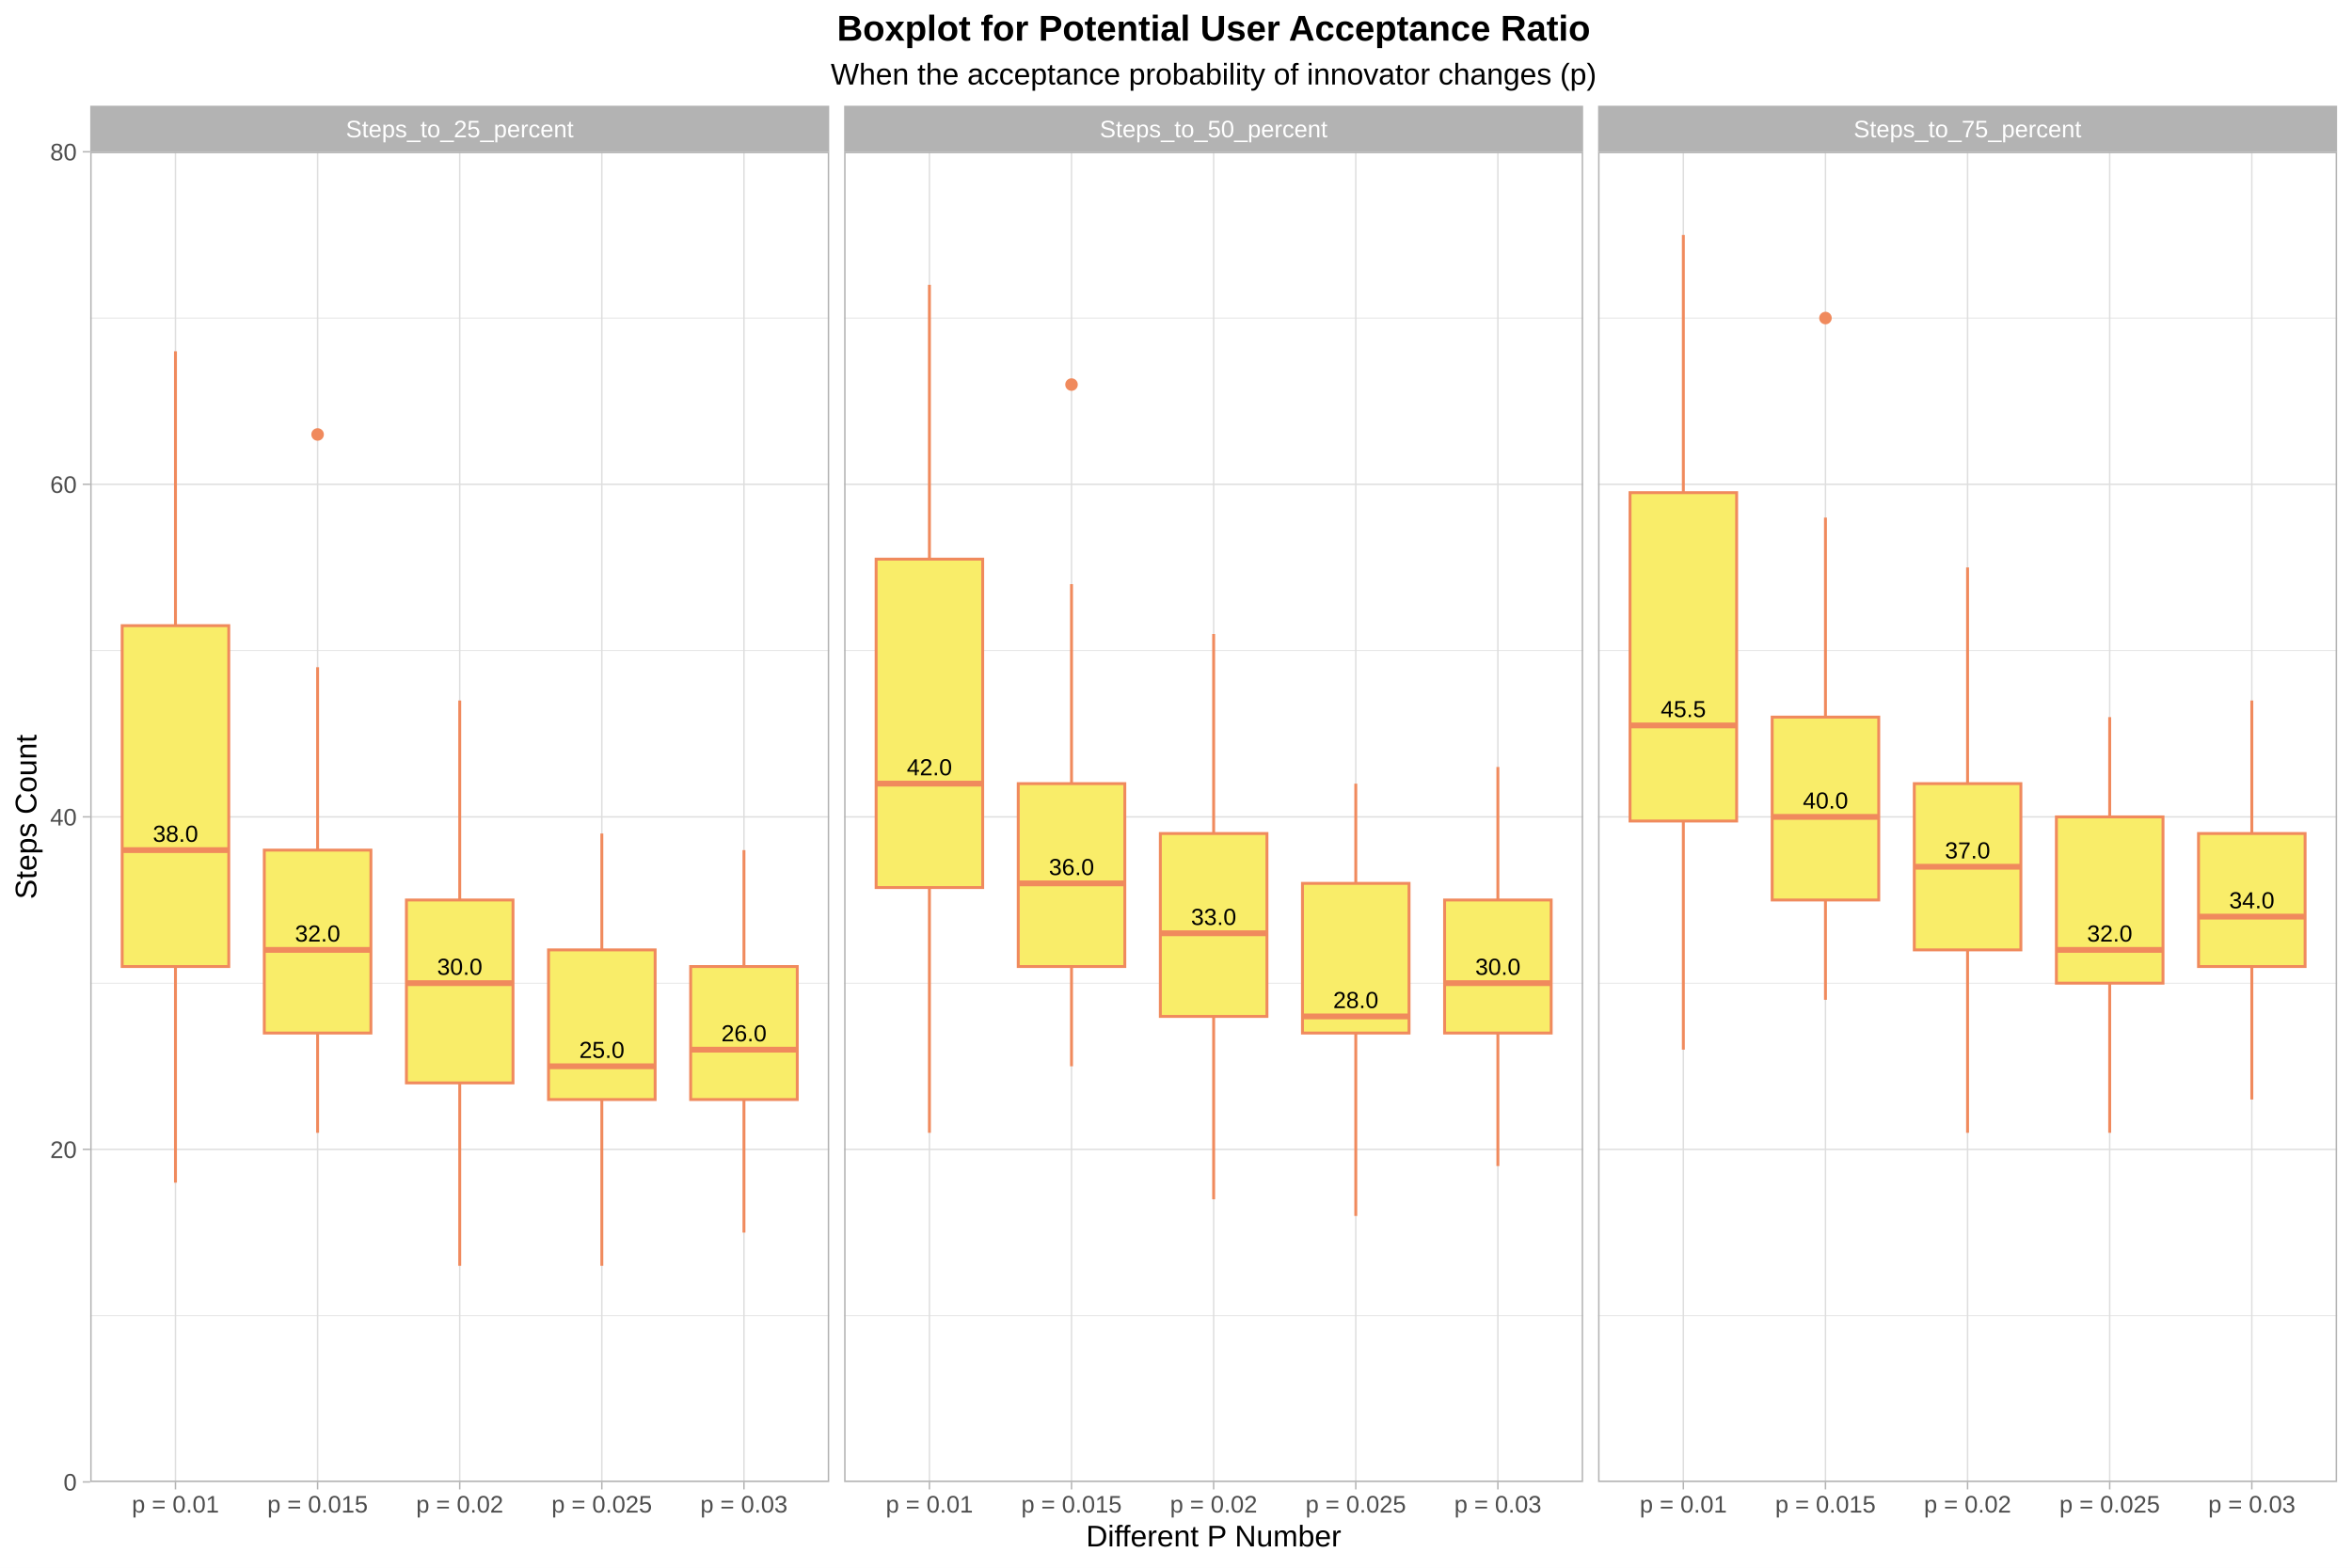
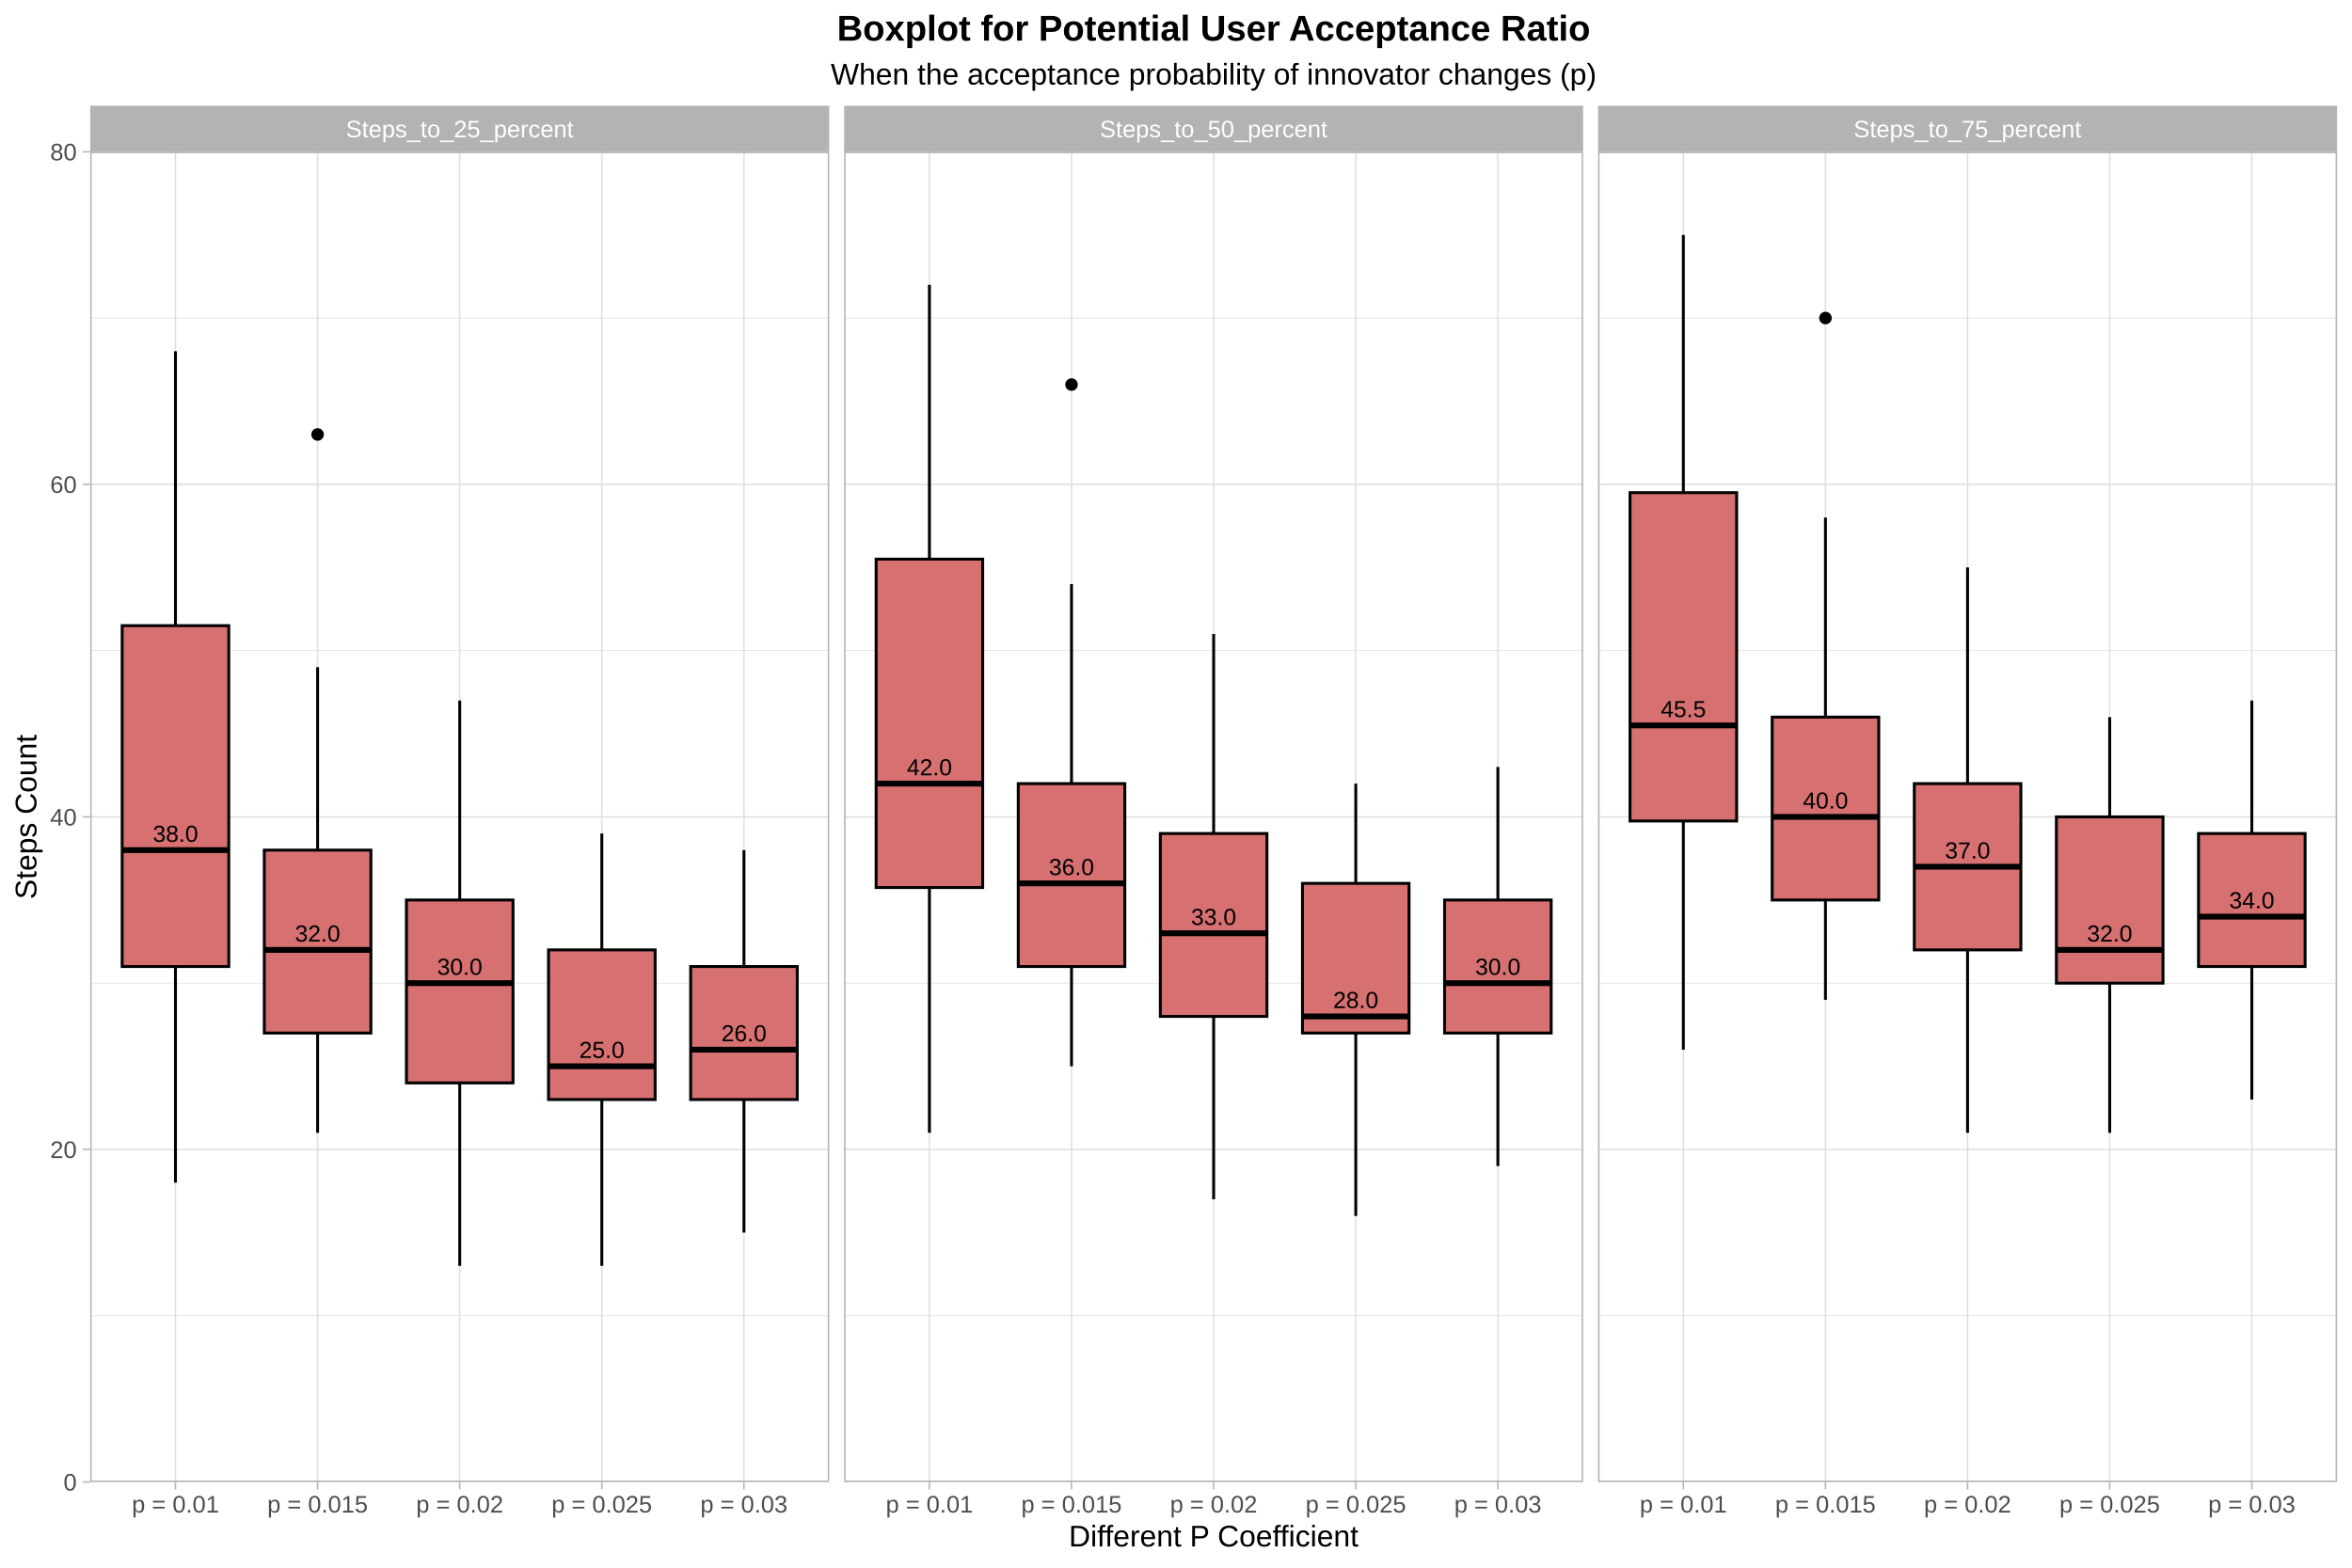
<svg xmlns="http://www.w3.org/2000/svg" class="svglite" width="864.00pt" height="576.00pt" viewBox="0 0 864.00 576.00">
  <defs>
    <style type="text/css">
    .svglite line, .svglite polyline, .svglite polygon, .svglite path, .svglite rect, .svglite circle {
      fill: none;
      stroke: #000000;
      stroke-linecap: round;
      stroke-linejoin: round;
      stroke-miterlimit: 10.00;
    }
    .svglite text {
      white-space: pre;
    }
  </style>
  </defs>
  <rect width="100%" height="100%" style="stroke: none; fill: #FFFFFF;" />
  <defs>
    <clipPath id="cpMC4wMHw4NjQuMDB8MC4wMHw1NzYuMDA=">
      <rect x="0.00" y="0.00" width="864.00" height="576.00" />
    </clipPath>
  </defs>
  <g clip-path="url(#cpMC4wMHw4NjQuMDB8MC4wMHw1NzYuMDA=)">
    <rect x="0.00" y="0.00" width="864.00" height="576.00" style="stroke-width: 1.07; stroke: #FFFFFF; fill: #FFFFFF;" />
  </g>
  <defs>
    <clipPath id="cpMzMuMTR8MzA0LjYxfDU1Ljc3fDU0NC41MA==">
      <rect x="33.14" y="55.77" width="271.47" height="488.73" />
    </clipPath>
  </defs>
  <g clip-path="url(#cpMzMuMTR8MzA0LjYxfDU1Ljc3fDU0NC41MA==)">
    <rect x="33.14" y="55.77" width="271.47" height="488.73" style="stroke-width: 1.07; stroke: none; fill: #FFFFFF;" />
    <polyline points="33.14,483.41 304.61,483.41 " style="stroke-width: 0.27; stroke: #DEDEDE; stroke-linecap: butt;" />
    <polyline points="33.14,361.23 304.61,361.23 " style="stroke-width: 0.27; stroke: #DEDEDE; stroke-linecap: butt;" />
    <polyline points="33.14,239.04 304.61,239.04 " style="stroke-width: 0.27; stroke: #DEDEDE; stroke-linecap: butt;" />
    <polyline points="33.14,116.86 304.61,116.86 " style="stroke-width: 0.27; stroke: #DEDEDE; stroke-linecap: butt;" />
    <polyline points="33.14,544.50 304.61,544.50 " style="stroke-width: 0.53; stroke: #DEDEDE; stroke-linecap: butt;" />
    <polyline points="33.14,422.32 304.61,422.32 " style="stroke-width: 0.53; stroke: #DEDEDE; stroke-linecap: butt;" />
    <polyline points="33.14,300.14 304.61,300.14 " style="stroke-width: 0.53; stroke: #DEDEDE; stroke-linecap: butt;" />
    <polyline points="33.14,177.95 304.61,177.95 " style="stroke-width: 0.53; stroke: #DEDEDE; stroke-linecap: butt;" />
    <polyline points="33.14,55.77 304.61,55.77 " style="stroke-width: 0.53; stroke: #DEDEDE; stroke-linecap: butt;" />
    <polyline points="64.46,544.50 64.46,55.77 " style="stroke-width: 0.53; stroke: #DEDEDE; stroke-linecap: butt;" />
    <polyline points="116.67,544.50 116.67,55.77 " style="stroke-width: 0.53; stroke: #DEDEDE; stroke-linecap: butt;" />
    <polyline points="168.88,544.50 168.88,55.77 " style="stroke-width: 0.53; stroke: #DEDEDE; stroke-linecap: butt;" />
    <polyline points="221.08,544.50 221.08,55.77 " style="stroke-width: 0.53; stroke: #DEDEDE; stroke-linecap: butt;" />
    <polyline points="273.29,544.50 273.29,55.77 " style="stroke-width: 0.53; stroke: #DEDEDE; stroke-linecap: butt;" />
-     <line x1="64.46" y1="229.88" x2="64.46" y2="129.08" style="stroke-width: 1.07; stroke: #F08A5D; stroke-linecap: butt;" />
-     <line x1="64.46" y1="355.12" x2="64.46" y2="434.54" style="stroke-width: 1.07; stroke: #F08A5D; stroke-linecap: butt;" />
-     <polygon points="44.88,229.88 44.88,355.12 84.04,355.12 84.04,229.88 44.88,229.88 " style="stroke-width: 1.07; stroke: #F08A5D; stroke-linecap: butt; stroke-linejoin: miter; fill: #F9ED69;" />
-     <line x1="44.88" y1="312.35" x2="84.04" y2="312.35" style="stroke-width: 2.13; stroke: #F08A5D; stroke-linecap: butt; stroke-linejoin: miter;" />
-     <circle cx="116.67" cy="159.63" r="1.95" style="stroke-width: 0.71; stroke: #F08A5D; fill: #F08A5D;" />
-     <line x1="116.67" y1="312.35" x2="116.67" y2="245.15" style="stroke-width: 1.07; stroke: #F08A5D; stroke-linecap: butt;" />
-     <line x1="116.67" y1="379.56" x2="116.67" y2="416.21" style="stroke-width: 1.07; stroke: #F08A5D; stroke-linecap: butt;" />
-     <polygon points="97.09,312.35 97.09,379.56 136.25,379.56 136.25,312.35 97.09,312.35 " style="stroke-width: 1.07; stroke: #F08A5D; stroke-linecap: butt; stroke-linejoin: miter; fill: #F9ED69;" />
-     <line x1="97.09" y1="349.01" x2="136.25" y2="349.01" style="stroke-width: 2.13; stroke: #F08A5D; stroke-linecap: butt; stroke-linejoin: miter;" />
-     <line x1="168.88" y1="330.68" x2="168.88" y2="257.37" style="stroke-width: 1.07; stroke: #F08A5D; stroke-linecap: butt;" />
-     <line x1="168.88" y1="397.88" x2="168.88" y2="465.08" style="stroke-width: 1.07; stroke: #F08A5D; stroke-linecap: butt;" />
-     <polygon points="149.30,330.68 149.30,397.88 188.45,397.88 188.45,330.68 149.30,330.68 " style="stroke-width: 1.07; stroke: #F08A5D; stroke-linecap: butt; stroke-linejoin: miter; fill: #F9ED69;" />
-     <line x1="149.30" y1="361.23" x2="188.45" y2="361.23" style="stroke-width: 2.13; stroke: #F08A5D; stroke-linecap: butt; stroke-linejoin: miter;" />
-     <line x1="221.08" y1="349.01" x2="221.08" y2="306.25" style="stroke-width: 1.07; stroke: #F08A5D; stroke-linecap: butt;" />
-     <line x1="221.08" y1="403.99" x2="221.08" y2="465.08" style="stroke-width: 1.07; stroke: #F08A5D; stroke-linecap: butt;" />
-     <polygon points="201.50,349.01 201.50,403.99 240.66,403.99 240.66,349.01 201.50,349.01 " style="stroke-width: 1.07; stroke: #F08A5D; stroke-linecap: butt; stroke-linejoin: miter; fill: #F9ED69;" />
-     <line x1="201.50" y1="391.77" x2="240.66" y2="391.77" style="stroke-width: 2.13; stroke: #F08A5D; stroke-linecap: butt; stroke-linejoin: miter;" />
-     <line x1="273.29" y1="355.12" x2="273.29" y2="312.35" style="stroke-width: 1.07; stroke: #F08A5D; stroke-linecap: butt;" />
-     <line x1="273.29" y1="403.99" x2="273.29" y2="452.87" style="stroke-width: 1.07; stroke: #F08A5D; stroke-linecap: butt;" />
-     <polygon points="253.71,355.12 253.71,403.99 292.87,403.99 292.87,355.12 253.71,355.12 " style="stroke-width: 1.07; stroke: #F08A5D; stroke-linecap: butt; stroke-linejoin: miter; fill: #F9ED69;" />
-     <line x1="253.71" y1="385.67" x2="292.87" y2="385.67" style="stroke-width: 2.13; stroke: #F08A5D; stroke-linecap: butt; stroke-linejoin: miter;" />
+     <line x1="64.46" y1="229.88" x2="64.46" y2="129.08" style="stroke-width: 1.07; stroke-linecap: butt;" />
+     <line x1="64.46" y1="355.12" x2="64.46" y2="434.54" style="stroke-width: 1.07; stroke-linecap: butt;" />
+     <polygon points="44.88,229.88 44.88,355.12 84.04,355.12 84.04,229.88 44.88,229.88 " style="stroke-width: 1.07; stroke-linecap: butt; stroke-linejoin: miter; fill: #D77071;" />
+     <line x1="44.88" y1="312.35" x2="84.04" y2="312.35" style="stroke-width: 2.13; stroke-linecap: butt; stroke-linejoin: miter;" />
+     <circle cx="116.67" cy="159.63" r="1.95" style="stroke-width: 0.71; fill: #000000;" />
+     <line x1="116.67" y1="312.35" x2="116.67" y2="245.15" style="stroke-width: 1.07; stroke-linecap: butt;" />
+     <line x1="116.67" y1="379.56" x2="116.67" y2="416.21" style="stroke-width: 1.07; stroke-linecap: butt;" />
+     <polygon points="97.09,312.35 97.09,379.56 136.25,379.56 136.25,312.35 97.09,312.35 " style="stroke-width: 1.07; stroke-linecap: butt; stroke-linejoin: miter; fill: #D77071;" />
+     <line x1="97.09" y1="349.01" x2="136.25" y2="349.01" style="stroke-width: 2.13; stroke-linecap: butt; stroke-linejoin: miter;" />
+     <line x1="168.88" y1="330.68" x2="168.88" y2="257.37" style="stroke-width: 1.07; stroke-linecap: butt;" />
+     <line x1="168.88" y1="397.88" x2="168.88" y2="465.08" style="stroke-width: 1.07; stroke-linecap: butt;" />
+     <polygon points="149.30,330.68 149.30,397.88 188.45,397.88 188.45,330.68 149.30,330.68 " style="stroke-width: 1.07; stroke-linecap: butt; stroke-linejoin: miter; fill: #D77071;" />
+     <line x1="149.30" y1="361.23" x2="188.45" y2="361.23" style="stroke-width: 2.13; stroke-linecap: butt; stroke-linejoin: miter;" />
+     <line x1="221.08" y1="349.01" x2="221.08" y2="306.25" style="stroke-width: 1.07; stroke-linecap: butt;" />
+     <line x1="221.08" y1="403.99" x2="221.08" y2="465.08" style="stroke-width: 1.07; stroke-linecap: butt;" />
+     <polygon points="201.50,349.01 201.50,403.99 240.66,403.99 240.66,349.01 201.50,349.01 " style="stroke-width: 1.07; stroke-linecap: butt; stroke-linejoin: miter; fill: #D77071;" />
+     <line x1="201.50" y1="391.77" x2="240.66" y2="391.77" style="stroke-width: 2.13; stroke-linecap: butt; stroke-linejoin: miter;" />
+     <line x1="273.29" y1="355.12" x2="273.29" y2="312.35" style="stroke-width: 1.07; stroke-linecap: butt;" />
+     <line x1="273.29" y1="403.99" x2="273.29" y2="452.87" style="stroke-width: 1.07; stroke-linecap: butt;" />
+     <polygon points="253.71,355.12 253.71,403.99 292.87,403.99 292.87,355.12 253.71,355.12 " style="stroke-width: 1.07; stroke-linecap: butt; stroke-linejoin: miter; fill: #D77071;" />
+     <line x1="253.71" y1="385.67" x2="292.87" y2="385.67" style="stroke-width: 2.13; stroke-linecap: butt; stroke-linejoin: miter;" />
    <text x="64.46" y="309.30" text-anchor="middle" style="font-size: 8.54px; font-family: &quot;Arial&quot;;" textLength="16.60px" lengthAdjust="spacingAndGlyphs">38.0</text>
    <text x="116.67" y="345.95" text-anchor="middle" style="font-size: 8.54px; font-family: &quot;Arial&quot;;" textLength="16.60px" lengthAdjust="spacingAndGlyphs">32.0</text>
    <text x="168.88" y="358.17" text-anchor="middle" style="font-size: 8.54px; font-family: &quot;Arial&quot;;" textLength="16.60px" lengthAdjust="spacingAndGlyphs">30.0</text>
    <text x="221.08" y="388.72" text-anchor="middle" style="font-size: 8.54px; font-family: &quot;Arial&quot;;" textLength="16.60px" lengthAdjust="spacingAndGlyphs">25.0</text>
    <text x="273.29" y="382.61" text-anchor="middle" style="font-size: 8.54px; font-family: &quot;Arial&quot;;" textLength="16.60px" lengthAdjust="spacingAndGlyphs">26.0</text>
    <rect x="33.14" y="55.77" width="271.47" height="488.73" style="stroke-width: 1.07; stroke: #B3B3B3;" />
  </g>
  <g clip-path="url(#cpMC4wMHw4NjQuMDB8MC4wMHw1NzYuMDA=)">
</g>
  <defs>
    <clipPath id="cpMzEwLjA5fDU4MS41N3w1NS43N3w1NDQuNTA=">
      <rect x="310.09" y="55.77" width="271.47" height="488.73" />
    </clipPath>
  </defs>
  <g clip-path="url(#cpMzEwLjA5fDU4MS41N3w1NS43N3w1NDQuNTA=)">
    <rect x="310.09" y="55.77" width="271.47" height="488.73" style="stroke-width: 1.07; stroke: none; fill: #FFFFFF;" />
    <polyline points="310.09,483.41 581.57,483.41 " style="stroke-width: 0.27; stroke: #DEDEDE; stroke-linecap: butt;" />
    <polyline points="310.09,361.23 581.57,361.23 " style="stroke-width: 0.27; stroke: #DEDEDE; stroke-linecap: butt;" />
    <polyline points="310.09,239.04 581.57,239.04 " style="stroke-width: 0.27; stroke: #DEDEDE; stroke-linecap: butt;" />
    <polyline points="310.09,116.86 581.57,116.86 " style="stroke-width: 0.27; stroke: #DEDEDE; stroke-linecap: butt;" />
    <polyline points="310.09,544.50 581.57,544.50 " style="stroke-width: 0.53; stroke: #DEDEDE; stroke-linecap: butt;" />
    <polyline points="310.09,422.32 581.57,422.32 " style="stroke-width: 0.53; stroke: #DEDEDE; stroke-linecap: butt;" />
    <polyline points="310.09,300.14 581.57,300.14 " style="stroke-width: 0.53; stroke: #DEDEDE; stroke-linecap: butt;" />
    <polyline points="310.09,177.95 581.57,177.95 " style="stroke-width: 0.53; stroke: #DEDEDE; stroke-linecap: butt;" />
    <polyline points="310.09,55.77 581.57,55.77 " style="stroke-width: 0.53; stroke: #DEDEDE; stroke-linecap: butt;" />
    <polyline points="341.42,544.50 341.42,55.77 " style="stroke-width: 0.53; stroke: #DEDEDE; stroke-linecap: butt;" />
    <polyline points="393.62,544.50 393.62,55.77 " style="stroke-width: 0.53; stroke: #DEDEDE; stroke-linecap: butt;" />
    <polyline points="445.83,544.50 445.83,55.77 " style="stroke-width: 0.53; stroke: #DEDEDE; stroke-linecap: butt;" />
    <polyline points="498.04,544.50 498.04,55.77 " style="stroke-width: 0.53; stroke: #DEDEDE; stroke-linecap: butt;" />
    <polyline points="550.24,544.50 550.24,55.77 " style="stroke-width: 0.53; stroke: #DEDEDE; stroke-linecap: butt;" />
-     <line x1="341.42" y1="205.44" x2="341.42" y2="104.64" style="stroke-width: 1.07; stroke: #F08A5D; stroke-linecap: butt;" />
-     <line x1="341.42" y1="326.10" x2="341.42" y2="416.21" style="stroke-width: 1.07; stroke: #F08A5D; stroke-linecap: butt;" />
-     <polygon points="321.84,205.44 321.84,326.10 360.99,326.10 360.99,205.44 321.84,205.44 " style="stroke-width: 1.07; stroke: #F08A5D; stroke-linecap: butt; stroke-linejoin: miter; fill: #F9ED69;" />
-     <line x1="321.84" y1="287.92" x2="360.99" y2="287.92" style="stroke-width: 2.13; stroke: #F08A5D; stroke-linecap: butt; stroke-linejoin: miter;" />
-     <circle cx="393.62" cy="141.30" r="1.95" style="stroke-width: 0.71; stroke: #F08A5D; fill: #F08A5D;" />
-     <line x1="393.62" y1="287.92" x2="393.62" y2="214.61" style="stroke-width: 1.07; stroke: #F08A5D; stroke-linecap: butt;" />
-     <line x1="393.62" y1="355.12" x2="393.62" y2="391.77" style="stroke-width: 1.07; stroke: #F08A5D; stroke-linecap: butt;" />
-     <polygon points="374.05,287.92 374.05,355.12 413.20,355.12 413.20,287.92 374.05,287.92 " style="stroke-width: 1.07; stroke: #F08A5D; stroke-linecap: butt; stroke-linejoin: miter; fill: #F9ED69;" />
-     <line x1="374.05" y1="324.57" x2="413.20" y2="324.57" style="stroke-width: 2.13; stroke: #F08A5D; stroke-linecap: butt; stroke-linejoin: miter;" />
-     <line x1="445.83" y1="306.25" x2="445.83" y2="232.94" style="stroke-width: 1.07; stroke: #F08A5D; stroke-linecap: butt;" />
-     <line x1="445.83" y1="373.45" x2="445.83" y2="440.65" style="stroke-width: 1.07; stroke: #F08A5D; stroke-linecap: butt;" />
-     <polygon points="426.25,306.25 426.25,373.45 465.41,373.45 465.41,306.25 426.25,306.25 " style="stroke-width: 1.07; stroke: #F08A5D; stroke-linecap: butt; stroke-linejoin: miter; fill: #F9ED69;" />
-     <line x1="426.25" y1="342.90" x2="465.41" y2="342.90" style="stroke-width: 2.13; stroke: #F08A5D; stroke-linecap: butt; stroke-linejoin: miter;" />
-     <line x1="498.04" y1="324.57" x2="498.04" y2="287.92" style="stroke-width: 1.07; stroke: #F08A5D; stroke-linecap: butt;" />
-     <line x1="498.04" y1="379.56" x2="498.04" y2="446.76" style="stroke-width: 1.07; stroke: #F08A5D; stroke-linecap: butt;" />
-     <polygon points="478.46,324.57 478.46,379.56 517.61,379.56 517.61,324.57 478.46,324.57 " style="stroke-width: 1.07; stroke: #F08A5D; stroke-linecap: butt; stroke-linejoin: miter; fill: #F9ED69;" />
-     <line x1="478.46" y1="373.45" x2="517.61" y2="373.45" style="stroke-width: 2.13; stroke: #F08A5D; stroke-linecap: butt; stroke-linejoin: miter;" />
-     <line x1="550.24" y1="330.68" x2="550.24" y2="281.81" style="stroke-width: 1.07; stroke: #F08A5D; stroke-linecap: butt;" />
-     <line x1="550.24" y1="379.56" x2="550.24" y2="428.43" style="stroke-width: 1.07; stroke: #F08A5D; stroke-linecap: butt;" />
-     <polygon points="530.67,330.68 530.67,379.56 569.82,379.56 569.82,330.68 530.67,330.68 " style="stroke-width: 1.07; stroke: #F08A5D; stroke-linecap: butt; stroke-linejoin: miter; fill: #F9ED69;" />
-     <line x1="530.67" y1="361.23" x2="569.82" y2="361.23" style="stroke-width: 2.13; stroke: #F08A5D; stroke-linecap: butt; stroke-linejoin: miter;" />
+     <line x1="341.42" y1="205.44" x2="341.42" y2="104.64" style="stroke-width: 1.07; stroke-linecap: butt;" />
+     <line x1="341.42" y1="326.10" x2="341.42" y2="416.21" style="stroke-width: 1.07; stroke-linecap: butt;" />
+     <polygon points="321.84,205.44 321.84,326.10 360.99,326.10 360.99,205.44 321.84,205.44 " style="stroke-width: 1.07; stroke-linecap: butt; stroke-linejoin: miter; fill: #D77071;" />
+     <line x1="321.84" y1="287.92" x2="360.99" y2="287.92" style="stroke-width: 2.13; stroke-linecap: butt; stroke-linejoin: miter;" />
+     <circle cx="393.62" cy="141.30" r="1.95" style="stroke-width: 0.71; fill: #000000;" />
+     <line x1="393.62" y1="287.92" x2="393.62" y2="214.61" style="stroke-width: 1.07; stroke-linecap: butt;" />
+     <line x1="393.62" y1="355.12" x2="393.62" y2="391.77" style="stroke-width: 1.07; stroke-linecap: butt;" />
+     <polygon points="374.05,287.92 374.05,355.12 413.20,355.12 413.20,287.92 374.05,287.92 " style="stroke-width: 1.07; stroke-linecap: butt; stroke-linejoin: miter; fill: #D77071;" />
+     <line x1="374.05" y1="324.57" x2="413.20" y2="324.57" style="stroke-width: 2.13; stroke-linecap: butt; stroke-linejoin: miter;" />
+     <line x1="445.83" y1="306.25" x2="445.83" y2="232.94" style="stroke-width: 1.07; stroke-linecap: butt;" />
+     <line x1="445.83" y1="373.45" x2="445.83" y2="440.65" style="stroke-width: 1.07; stroke-linecap: butt;" />
+     <polygon points="426.25,306.25 426.25,373.45 465.41,373.45 465.41,306.25 426.25,306.25 " style="stroke-width: 1.07; stroke-linecap: butt; stroke-linejoin: miter; fill: #D77071;" />
+     <line x1="426.25" y1="342.90" x2="465.41" y2="342.90" style="stroke-width: 2.13; stroke-linecap: butt; stroke-linejoin: miter;" />
+     <line x1="498.04" y1="324.57" x2="498.04" y2="287.92" style="stroke-width: 1.07; stroke-linecap: butt;" />
+     <line x1="498.04" y1="379.56" x2="498.04" y2="446.76" style="stroke-width: 1.07; stroke-linecap: butt;" />
+     <polygon points="478.46,324.57 478.46,379.56 517.61,379.56 517.61,324.57 478.46,324.57 " style="stroke-width: 1.07; stroke-linecap: butt; stroke-linejoin: miter; fill: #D77071;" />
+     <line x1="478.46" y1="373.45" x2="517.61" y2="373.45" style="stroke-width: 2.13; stroke-linecap: butt; stroke-linejoin: miter;" />
+     <line x1="550.24" y1="330.68" x2="550.24" y2="281.81" style="stroke-width: 1.07; stroke-linecap: butt;" />
+     <line x1="550.24" y1="379.56" x2="550.24" y2="428.43" style="stroke-width: 1.07; stroke-linecap: butt;" />
+     <polygon points="530.67,330.68 530.67,379.56 569.82,379.56 569.82,330.68 530.67,330.68 " style="stroke-width: 1.07; stroke-linecap: butt; stroke-linejoin: miter; fill: #D77071;" />
+     <line x1="530.67" y1="361.23" x2="569.82" y2="361.23" style="stroke-width: 2.13; stroke-linecap: butt; stroke-linejoin: miter;" />
    <text x="341.42" y="284.86" text-anchor="middle" style="font-size: 8.54px; font-family: &quot;Arial&quot;;" textLength="16.60px" lengthAdjust="spacingAndGlyphs">42.0</text>
    <text x="393.62" y="321.52" text-anchor="middle" style="font-size: 8.54px; font-family: &quot;Arial&quot;;" textLength="16.60px" lengthAdjust="spacingAndGlyphs">36.0</text>
    <text x="445.83" y="339.84" text-anchor="middle" style="font-size: 8.54px; font-family: &quot;Arial&quot;;" textLength="16.60px" lengthAdjust="spacingAndGlyphs">33.0</text>
    <text x="498.04" y="370.39" text-anchor="middle" style="font-size: 8.54px; font-family: &quot;Arial&quot;;" textLength="16.60px" lengthAdjust="spacingAndGlyphs">28.0</text>
    <text x="550.24" y="358.17" text-anchor="middle" style="font-size: 8.54px; font-family: &quot;Arial&quot;;" textLength="16.60px" lengthAdjust="spacingAndGlyphs">30.0</text>
    <rect x="310.09" y="55.77" width="271.47" height="488.73" style="stroke-width: 1.07; stroke: #B3B3B3;" />
  </g>
  <g clip-path="url(#cpMC4wMHw4NjQuMDB8MC4wMHw1NzYuMDA=)">
</g>
  <defs>
    <clipPath id="cpNTg3LjA1fDg1OC41Mnw1NS43N3w1NDQuNTA=">
      <rect x="587.05" y="55.77" width="271.47" height="488.73" />
    </clipPath>
  </defs>
  <g clip-path="url(#cpNTg3LjA1fDg1OC41Mnw1NS43N3w1NDQuNTA=)">
    <rect x="587.05" y="55.77" width="271.47" height="488.73" style="stroke-width: 1.07; stroke: none; fill: #FFFFFF;" />
    <polyline points="587.05,483.41 858.52,483.41 " style="stroke-width: 0.27; stroke: #DEDEDE; stroke-linecap: butt;" />
    <polyline points="587.05,361.23 858.52,361.23 " style="stroke-width: 0.27; stroke: #DEDEDE; stroke-linecap: butt;" />
    <polyline points="587.05,239.04 858.52,239.04 " style="stroke-width: 0.27; stroke: #DEDEDE; stroke-linecap: butt;" />
    <polyline points="587.05,116.86 858.52,116.86 " style="stroke-width: 0.27; stroke: #DEDEDE; stroke-linecap: butt;" />
    <polyline points="587.05,544.50 858.52,544.50 " style="stroke-width: 0.53; stroke: #DEDEDE; stroke-linecap: butt;" />
    <polyline points="587.05,422.32 858.52,422.32 " style="stroke-width: 0.53; stroke: #DEDEDE; stroke-linecap: butt;" />
    <polyline points="587.05,300.14 858.52,300.14 " style="stroke-width: 0.53; stroke: #DEDEDE; stroke-linecap: butt;" />
    <polyline points="587.05,177.95 858.52,177.95 " style="stroke-width: 0.53; stroke: #DEDEDE; stroke-linecap: butt;" />
    <polyline points="587.05,55.77 858.52,55.77 " style="stroke-width: 0.53; stroke: #DEDEDE; stroke-linecap: butt;" />
    <polyline points="618.37,544.50 618.37,55.77 " style="stroke-width: 0.53; stroke: #DEDEDE; stroke-linecap: butt;" />
    <polyline points="670.58,544.50 670.58,55.77 " style="stroke-width: 0.53; stroke: #DEDEDE; stroke-linecap: butt;" />
    <polyline points="722.78,544.50 722.78,55.77 " style="stroke-width: 0.53; stroke: #DEDEDE; stroke-linecap: butt;" />
    <polyline points="774.99,544.50 774.99,55.77 " style="stroke-width: 0.53; stroke: #DEDEDE; stroke-linecap: butt;" />
    <polyline points="827.20,544.50 827.20,55.77 " style="stroke-width: 0.53; stroke: #DEDEDE; stroke-linecap: butt;" />
-     <line x1="618.37" y1="181.01" x2="618.37" y2="86.32" style="stroke-width: 1.07; stroke: #F08A5D; stroke-linecap: butt;" />
-     <line x1="618.37" y1="301.66" x2="618.37" y2="385.67" style="stroke-width: 1.07; stroke: #F08A5D; stroke-linecap: butt;" />
-     <polygon points="598.79,181.01 598.79,301.66 637.95,301.66 637.95,181.01 598.79,181.01 " style="stroke-width: 1.07; stroke: #F08A5D; stroke-linecap: butt; stroke-linejoin: miter; fill: #F9ED69;" />
-     <line x1="598.79" y1="266.54" x2="637.95" y2="266.54" style="stroke-width: 2.13; stroke: #F08A5D; stroke-linecap: butt; stroke-linejoin: miter;" />
-     <circle cx="670.58" cy="116.86" r="1.95" style="stroke-width: 0.71; stroke: #F08A5D; fill: #F08A5D;" />
-     <line x1="670.58" y1="263.48" x2="670.58" y2="190.17" style="stroke-width: 1.07; stroke: #F08A5D; stroke-linecap: butt;" />
-     <line x1="670.58" y1="330.68" x2="670.58" y2="367.34" style="stroke-width: 1.07; stroke: #F08A5D; stroke-linecap: butt;" />
-     <polygon points="651.00,263.48 651.00,330.68 690.15,330.68 690.15,263.48 651.00,263.48 " style="stroke-width: 1.07; stroke: #F08A5D; stroke-linecap: butt; stroke-linejoin: miter; fill: #F9ED69;" />
-     <line x1="651.00" y1="300.14" x2="690.15" y2="300.14" style="stroke-width: 2.13; stroke: #F08A5D; stroke-linecap: butt; stroke-linejoin: miter;" />
-     <line x1="722.78" y1="287.92" x2="722.78" y2="208.50" style="stroke-width: 1.07; stroke: #F08A5D; stroke-linecap: butt;" />
-     <line x1="722.78" y1="349.01" x2="722.78" y2="416.21" style="stroke-width: 1.07; stroke: #F08A5D; stroke-linecap: butt;" />
-     <polygon points="703.21,287.92 703.21,349.01 742.36,349.01 742.36,287.92 703.21,287.92 " style="stroke-width: 1.07; stroke: #F08A5D; stroke-linecap: butt; stroke-linejoin: miter; fill: #F9ED69;" />
-     <line x1="703.21" y1="318.46" x2="742.36" y2="318.46" style="stroke-width: 2.13; stroke: #F08A5D; stroke-linecap: butt; stroke-linejoin: miter;" />
-     <line x1="774.99" y1="300.14" x2="774.99" y2="263.48" style="stroke-width: 1.07; stroke: #F08A5D; stroke-linecap: butt;" />
-     <line x1="774.99" y1="361.23" x2="774.99" y2="416.21" style="stroke-width: 1.07; stroke: #F08A5D; stroke-linecap: butt;" />
-     <polygon points="755.41,300.14 755.41,361.23 794.57,361.23 794.57,300.14 755.41,300.14 " style="stroke-width: 1.07; stroke: #F08A5D; stroke-linecap: butt; stroke-linejoin: miter; fill: #F9ED69;" />
-     <line x1="755.41" y1="349.01" x2="794.57" y2="349.01" style="stroke-width: 2.13; stroke: #F08A5D; stroke-linecap: butt; stroke-linejoin: miter;" />
-     <line x1="827.20" y1="306.25" x2="827.20" y2="257.37" style="stroke-width: 1.07; stroke: #F08A5D; stroke-linecap: butt;" />
-     <line x1="827.20" y1="355.12" x2="827.20" y2="403.99" style="stroke-width: 1.07; stroke: #F08A5D; stroke-linecap: butt;" />
-     <polygon points="807.62,306.25 807.62,355.12 846.77,355.12 846.77,306.25 807.62,306.25 " style="stroke-width: 1.07; stroke: #F08A5D; stroke-linecap: butt; stroke-linejoin: miter; fill: #F9ED69;" />
-     <line x1="807.62" y1="336.79" x2="846.77" y2="336.79" style="stroke-width: 2.13; stroke: #F08A5D; stroke-linecap: butt; stroke-linejoin: miter;" />
+     <line x1="618.37" y1="181.01" x2="618.37" y2="86.32" style="stroke-width: 1.07; stroke-linecap: butt;" />
+     <line x1="618.37" y1="301.66" x2="618.37" y2="385.67" style="stroke-width: 1.07; stroke-linecap: butt;" />
+     <polygon points="598.79,181.01 598.79,301.66 637.95,301.66 637.95,181.01 598.79,181.01 " style="stroke-width: 1.07; stroke-linecap: butt; stroke-linejoin: miter; fill: #D77071;" />
+     <line x1="598.79" y1="266.54" x2="637.95" y2="266.54" style="stroke-width: 2.13; stroke-linecap: butt; stroke-linejoin: miter;" />
+     <circle cx="670.58" cy="116.86" r="1.95" style="stroke-width: 0.71; fill: #000000;" />
+     <line x1="670.58" y1="263.48" x2="670.58" y2="190.17" style="stroke-width: 1.07; stroke-linecap: butt;" />
+     <line x1="670.58" y1="330.68" x2="670.58" y2="367.34" style="stroke-width: 1.07; stroke-linecap: butt;" />
+     <polygon points="651.00,263.48 651.00,330.68 690.15,330.68 690.15,263.48 651.00,263.48 " style="stroke-width: 1.07; stroke-linecap: butt; stroke-linejoin: miter; fill: #D77071;" />
+     <line x1="651.00" y1="300.14" x2="690.15" y2="300.14" style="stroke-width: 2.13; stroke-linecap: butt; stroke-linejoin: miter;" />
+     <line x1="722.78" y1="287.92" x2="722.78" y2="208.50" style="stroke-width: 1.07; stroke-linecap: butt;" />
+     <line x1="722.78" y1="349.01" x2="722.78" y2="416.21" style="stroke-width: 1.07; stroke-linecap: butt;" />
+     <polygon points="703.21,287.92 703.21,349.01 742.36,349.01 742.36,287.92 703.21,287.92 " style="stroke-width: 1.07; stroke-linecap: butt; stroke-linejoin: miter; fill: #D77071;" />
+     <line x1="703.21" y1="318.46" x2="742.36" y2="318.46" style="stroke-width: 2.13; stroke-linecap: butt; stroke-linejoin: miter;" />
+     <line x1="774.99" y1="300.14" x2="774.99" y2="263.48" style="stroke-width: 1.07; stroke-linecap: butt;" />
+     <line x1="774.99" y1="361.23" x2="774.99" y2="416.21" style="stroke-width: 1.07; stroke-linecap: butt;" />
+     <polygon points="755.41,300.14 755.41,361.23 794.57,361.23 794.57,300.14 755.41,300.14 " style="stroke-width: 1.07; stroke-linecap: butt; stroke-linejoin: miter; fill: #D77071;" />
+     <line x1="755.41" y1="349.01" x2="794.57" y2="349.01" style="stroke-width: 2.13; stroke-linecap: butt; stroke-linejoin: miter;" />
+     <line x1="827.20" y1="306.25" x2="827.20" y2="257.37" style="stroke-width: 1.07; stroke-linecap: butt;" />
+     <line x1="827.20" y1="355.12" x2="827.20" y2="403.99" style="stroke-width: 1.07; stroke-linecap: butt;" />
+     <polygon points="807.62,306.25 807.62,355.12 846.77,355.12 846.77,306.25 807.62,306.25 " style="stroke-width: 1.07; stroke-linecap: butt; stroke-linejoin: miter; fill: #D77071;" />
+     <line x1="807.62" y1="336.79" x2="846.77" y2="336.79" style="stroke-width: 2.13; stroke-linecap: butt; stroke-linejoin: miter;" />
    <text x="618.37" y="263.48" text-anchor="middle" style="font-size: 8.54px; font-family: &quot;Arial&quot;;" textLength="16.60px" lengthAdjust="spacingAndGlyphs">45.5</text>
    <text x="670.58" y="297.08" text-anchor="middle" style="font-size: 8.54px; font-family: &quot;Arial&quot;;" textLength="16.60px" lengthAdjust="spacingAndGlyphs">40.0</text>
    <text x="722.78" y="315.41" text-anchor="middle" style="font-size: 8.54px; font-family: &quot;Arial&quot;;" textLength="16.60px" lengthAdjust="spacingAndGlyphs">37.0</text>
    <text x="774.99" y="345.95" text-anchor="middle" style="font-size: 8.54px; font-family: &quot;Arial&quot;;" textLength="16.60px" lengthAdjust="spacingAndGlyphs">32.0</text>
    <text x="827.20" y="333.74" text-anchor="middle" style="font-size: 8.54px; font-family: &quot;Arial&quot;;" textLength="16.60px" lengthAdjust="spacingAndGlyphs">34.0</text>
    <rect x="587.05" y="55.77" width="271.47" height="488.73" style="stroke-width: 1.07; stroke: #B3B3B3;" />
  </g>
  <g clip-path="url(#cpMC4wMHw4NjQuMDB8MC4wMHw1NzYuMDA=)">
</g>
  <defs>
    <clipPath id="cpMzMuMTR8MzA0LjYxfDM4Ljg1fDU1Ljc3">
      <rect x="33.14" y="38.85" width="271.47" height="16.92" />
    </clipPath>
  </defs>
  <g clip-path="url(#cpMzMuMTR8MzA0LjYxfDM4Ljg1fDU1Ljc3)">
    <rect x="33.14" y="38.85" width="271.47" height="16.92" style="stroke-width: 1.07; stroke: none; fill: #B3B3B3;" />
    <text x="168.88" y="50.46" text-anchor="middle" style="font-size: 8.80px;fill: #FFFFFF; font-family: &quot;Arial&quot;;" textLength="83.69px" lengthAdjust="spacingAndGlyphs">Steps_to_25_percent</text>
  </g>
  <g clip-path="url(#cpMC4wMHw4NjQuMDB8MC4wMHw1NzYuMDA=)">
</g>
  <defs>
    <clipPath id="cpMzEwLjA5fDU4MS41N3wzOC44NXw1NS43Nw==">
      <rect x="310.09" y="38.85" width="271.47" height="16.92" />
    </clipPath>
  </defs>
  <g clip-path="url(#cpMzEwLjA5fDU4MS41N3wzOC44NXw1NS43Nw==)">
    <rect x="310.09" y="38.85" width="271.47" height="16.92" style="stroke-width: 1.07; stroke: none; fill: #B3B3B3;" />
    <text x="445.83" y="50.46" text-anchor="middle" style="font-size: 8.80px;fill: #FFFFFF; font-family: &quot;Arial&quot;;" textLength="83.69px" lengthAdjust="spacingAndGlyphs">Steps_to_50_percent</text>
  </g>
  <g clip-path="url(#cpMC4wMHw4NjQuMDB8MC4wMHw1NzYuMDA=)">
</g>
  <defs>
    <clipPath id="cpNTg3LjA1fDg1OC41MnwzOC44NXw1NS43Nw==">
      <rect x="587.05" y="38.85" width="271.47" height="16.92" />
    </clipPath>
  </defs>
  <g clip-path="url(#cpNTg3LjA1fDg1OC41MnwzOC44NXw1NS43Nw==)">
    <rect x="587.05" y="38.85" width="271.47" height="16.92" style="stroke-width: 1.07; stroke: none; fill: #B3B3B3;" />
    <text x="722.78" y="50.46" text-anchor="middle" style="font-size: 8.80px;fill: #FFFFFF; font-family: &quot;Arial&quot;;" textLength="83.69px" lengthAdjust="spacingAndGlyphs">Steps_to_75_percent</text>
  </g>
  <g clip-path="url(#cpMC4wMHw4NjQuMDB8MC4wMHw1NzYuMDA=)">
    <polyline points="64.46,547.24 64.46,544.50 " style="stroke-width: 0.53; stroke: #B3B3B3; stroke-linecap: butt;" />
    <polyline points="116.67,547.24 116.67,544.50 " style="stroke-width: 0.53; stroke: #B3B3B3; stroke-linecap: butt;" />
    <polyline points="168.88,547.24 168.88,544.50 " style="stroke-width: 0.53; stroke: #B3B3B3; stroke-linecap: butt;" />
    <polyline points="221.08,547.24 221.08,544.50 " style="stroke-width: 0.53; stroke: #B3B3B3; stroke-linecap: butt;" />
    <polyline points="273.29,547.24 273.29,544.50 " style="stroke-width: 0.53; stroke: #B3B3B3; stroke-linecap: butt;" />
    <text x="64.46" y="555.74" text-anchor="middle" style="font-size: 8.80px;fill: #4D4D4D; font-family: &quot;Arial&quot;;" textLength="32.07px" lengthAdjust="spacingAndGlyphs">p = 0.01</text>
    <text x="116.67" y="555.74" text-anchor="middle" style="font-size: 8.80px;fill: #4D4D4D; font-family: &quot;Arial&quot;;" textLength="36.96px" lengthAdjust="spacingAndGlyphs">p = 0.015</text>
    <text x="168.88" y="555.74" text-anchor="middle" style="font-size: 8.80px;fill: #4D4D4D; font-family: &quot;Arial&quot;;" textLength="32.07px" lengthAdjust="spacingAndGlyphs">p = 0.02</text>
    <text x="221.08" y="555.74" text-anchor="middle" style="font-size: 8.80px;fill: #4D4D4D; font-family: &quot;Arial&quot;;" textLength="36.96px" lengthAdjust="spacingAndGlyphs">p = 0.025</text>
    <text x="273.29" y="555.74" text-anchor="middle" style="font-size: 8.80px;fill: #4D4D4D; font-family: &quot;Arial&quot;;" textLength="32.07px" lengthAdjust="spacingAndGlyphs">p = 0.03</text>
    <polyline points="341.42,547.24 341.42,544.50 " style="stroke-width: 0.53; stroke: #B3B3B3; stroke-linecap: butt;" />
    <polyline points="393.62,547.24 393.62,544.50 " style="stroke-width: 0.53; stroke: #B3B3B3; stroke-linecap: butt;" />
    <polyline points="445.83,547.24 445.83,544.50 " style="stroke-width: 0.53; stroke: #B3B3B3; stroke-linecap: butt;" />
    <polyline points="498.04,547.24 498.04,544.50 " style="stroke-width: 0.53; stroke: #B3B3B3; stroke-linecap: butt;" />
    <polyline points="550.24,547.24 550.24,544.50 " style="stroke-width: 0.53; stroke: #B3B3B3; stroke-linecap: butt;" />
    <text x="341.42" y="555.74" text-anchor="middle" style="font-size: 8.80px;fill: #4D4D4D; font-family: &quot;Arial&quot;;" textLength="32.07px" lengthAdjust="spacingAndGlyphs">p = 0.01</text>
    <text x="393.62" y="555.74" text-anchor="middle" style="font-size: 8.80px;fill: #4D4D4D; font-family: &quot;Arial&quot;;" textLength="36.96px" lengthAdjust="spacingAndGlyphs">p = 0.015</text>
    <text x="445.83" y="555.74" text-anchor="middle" style="font-size: 8.80px;fill: #4D4D4D; font-family: &quot;Arial&quot;;" textLength="32.07px" lengthAdjust="spacingAndGlyphs">p = 0.02</text>
    <text x="498.04" y="555.74" text-anchor="middle" style="font-size: 8.80px;fill: #4D4D4D; font-family: &quot;Arial&quot;;" textLength="36.96px" lengthAdjust="spacingAndGlyphs">p = 0.025</text>
    <text x="550.24" y="555.74" text-anchor="middle" style="font-size: 8.80px;fill: #4D4D4D; font-family: &quot;Arial&quot;;" textLength="32.07px" lengthAdjust="spacingAndGlyphs">p = 0.03</text>
    <polyline points="618.37,547.24 618.37,544.50 " style="stroke-width: 0.53; stroke: #B3B3B3; stroke-linecap: butt;" />
    <polyline points="670.58,547.24 670.58,544.50 " style="stroke-width: 0.53; stroke: #B3B3B3; stroke-linecap: butt;" />
    <polyline points="722.78,547.24 722.78,544.50 " style="stroke-width: 0.53; stroke: #B3B3B3; stroke-linecap: butt;" />
    <polyline points="774.99,547.24 774.99,544.50 " style="stroke-width: 0.53; stroke: #B3B3B3; stroke-linecap: butt;" />
    <polyline points="827.20,547.24 827.20,544.50 " style="stroke-width: 0.53; stroke: #B3B3B3; stroke-linecap: butt;" />
    <text x="618.37" y="555.74" text-anchor="middle" style="font-size: 8.80px;fill: #4D4D4D; font-family: &quot;Arial&quot;;" textLength="32.07px" lengthAdjust="spacingAndGlyphs">p = 0.01</text>
    <text x="670.58" y="555.74" text-anchor="middle" style="font-size: 8.80px;fill: #4D4D4D; font-family: &quot;Arial&quot;;" textLength="36.96px" lengthAdjust="spacingAndGlyphs">p = 0.015</text>
    <text x="722.78" y="555.74" text-anchor="middle" style="font-size: 8.80px;fill: #4D4D4D; font-family: &quot;Arial&quot;;" textLength="32.07px" lengthAdjust="spacingAndGlyphs">p = 0.02</text>
    <text x="774.99" y="555.74" text-anchor="middle" style="font-size: 8.80px;fill: #4D4D4D; font-family: &quot;Arial&quot;;" textLength="36.96px" lengthAdjust="spacingAndGlyphs">p = 0.025</text>
    <text x="827.20" y="555.74" text-anchor="middle" style="font-size: 8.80px;fill: #4D4D4D; font-family: &quot;Arial&quot;;" textLength="32.07px" lengthAdjust="spacingAndGlyphs">p = 0.03</text>
    <text x="28.21" y="547.65" text-anchor="end" style="font-size: 8.80px;fill: #4D4D4D; font-family: &quot;Arial&quot;;" textLength="4.90px" lengthAdjust="spacingAndGlyphs">0</text>
    <text x="28.21" y="425.47" text-anchor="end" style="font-size: 8.80px;fill: #4D4D4D; font-family: &quot;Arial&quot;;" textLength="9.79px" lengthAdjust="spacingAndGlyphs">20</text>
    <text x="28.21" y="303.29" text-anchor="end" style="font-size: 8.80px;fill: #4D4D4D; font-family: &quot;Arial&quot;;" textLength="9.79px" lengthAdjust="spacingAndGlyphs">40</text>
    <text x="28.21" y="181.10" text-anchor="end" style="font-size: 8.80px;fill: #4D4D4D; font-family: &quot;Arial&quot;;" textLength="9.79px" lengthAdjust="spacingAndGlyphs">60</text>
    <text x="28.21" y="58.92" text-anchor="end" style="font-size: 8.80px;fill: #4D4D4D; font-family: &quot;Arial&quot;;" textLength="9.79px" lengthAdjust="spacingAndGlyphs">80</text>
    <polyline points="30.40,544.50 33.14,544.50 " style="stroke-width: 0.53; stroke: #B3B3B3; stroke-linecap: butt;" />
    <polyline points="30.40,422.32 33.14,422.32 " style="stroke-width: 0.53; stroke: #B3B3B3; stroke-linecap: butt;" />
    <polyline points="30.40,300.14 33.14,300.14 " style="stroke-width: 0.53; stroke: #B3B3B3; stroke-linecap: butt;" />
    <polyline points="30.40,177.95 33.14,177.95 " style="stroke-width: 0.53; stroke: #B3B3B3; stroke-linecap: butt;" />
    <polyline points="30.40,55.77 33.14,55.77 " style="stroke-width: 0.53; stroke: #B3B3B3; stroke-linecap: butt;" />
-     <text x="445.83" y="568.20" text-anchor="middle" style="font-size: 11.00px; font-family: &quot;Arial&quot;;" textLength="93.77px" lengthAdjust="spacingAndGlyphs">Different P Number</text>
+     <text x="445.83" y="568.20" text-anchor="middle" style="font-size: 11.00px; font-family: &quot;Arial&quot;;" textLength="106.42px" lengthAdjust="spacingAndGlyphs">Different P Coefficient</text>
    <text transform="translate(13.36,300.14) rotate(-90)" text-anchor="middle" style="font-size: 11.00px; font-family: &quot;Arial&quot;;" textLength="60.56px" lengthAdjust="spacingAndGlyphs">Steps Count</text>
    <text x="445.83" y="31.05" text-anchor="middle" style="font-size: 11.00px; font-family: &quot;Arial&quot;;" textLength="281.39px" lengthAdjust="spacingAndGlyphs">When the acceptance probability of innovator changes (p)</text>
    <text x="445.83" y="14.93" text-anchor="middle" style="font-size: 13.20px; font-weight: bold; font-family: &quot;Arial&quot;;" textLength="276.57px" lengthAdjust="spacingAndGlyphs">Boxplot for Potential User Acceptance Ratio</text>
  </g>
</svg>
